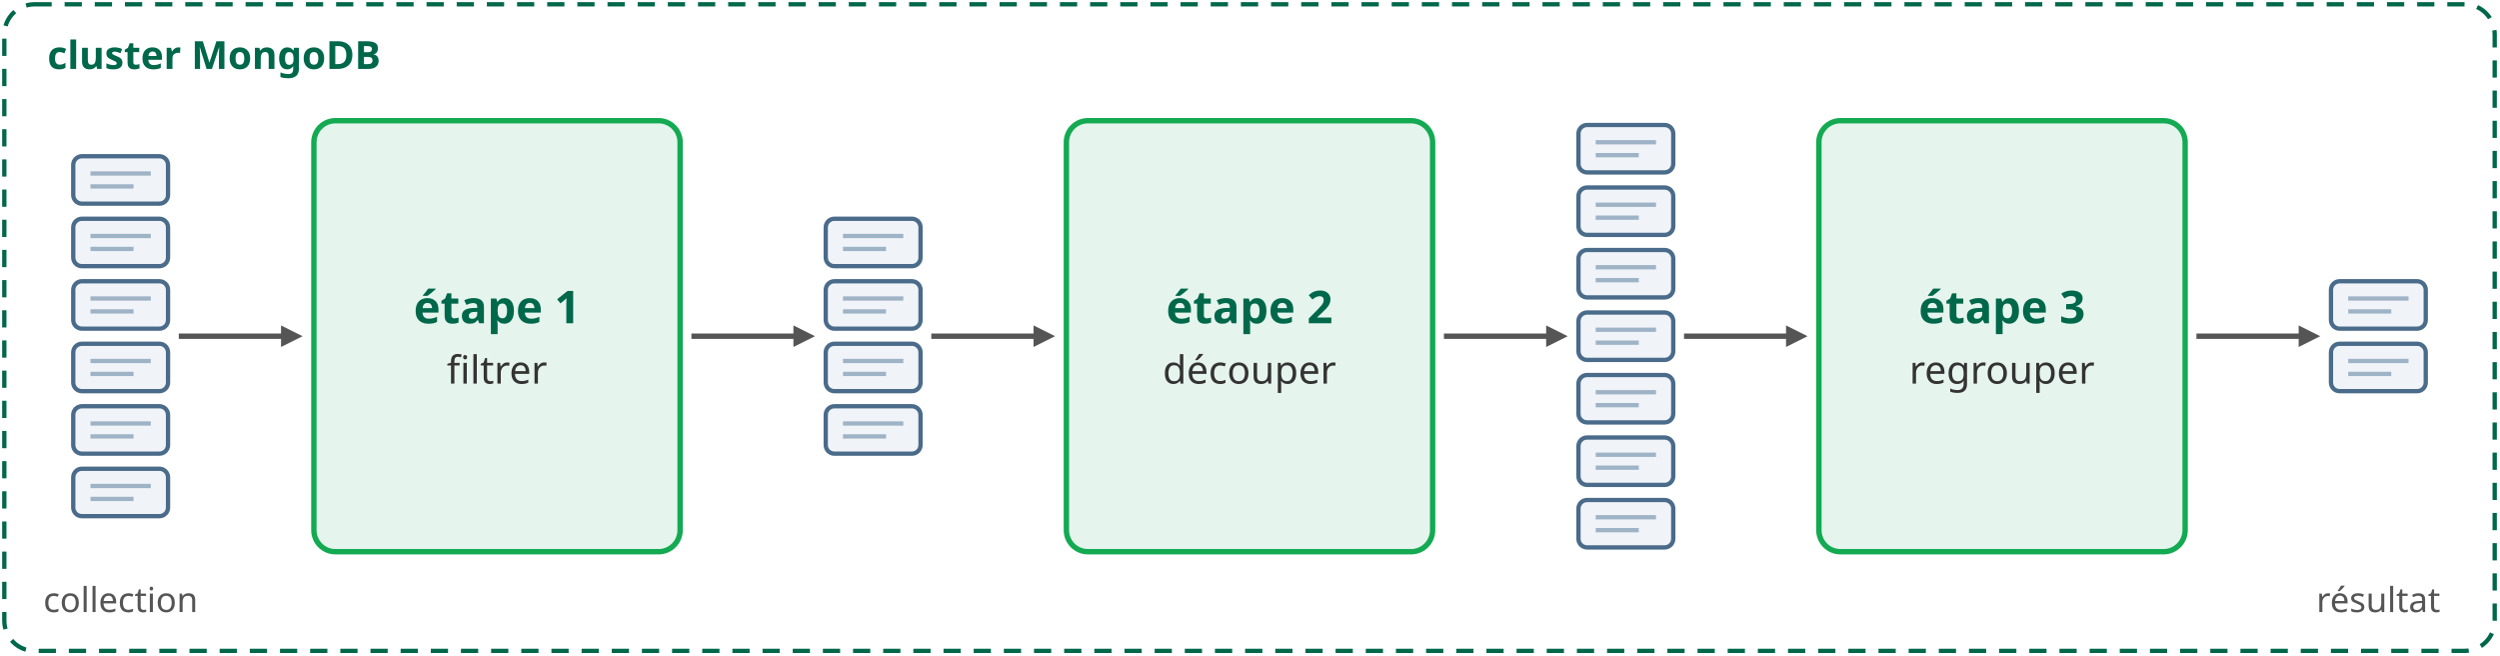
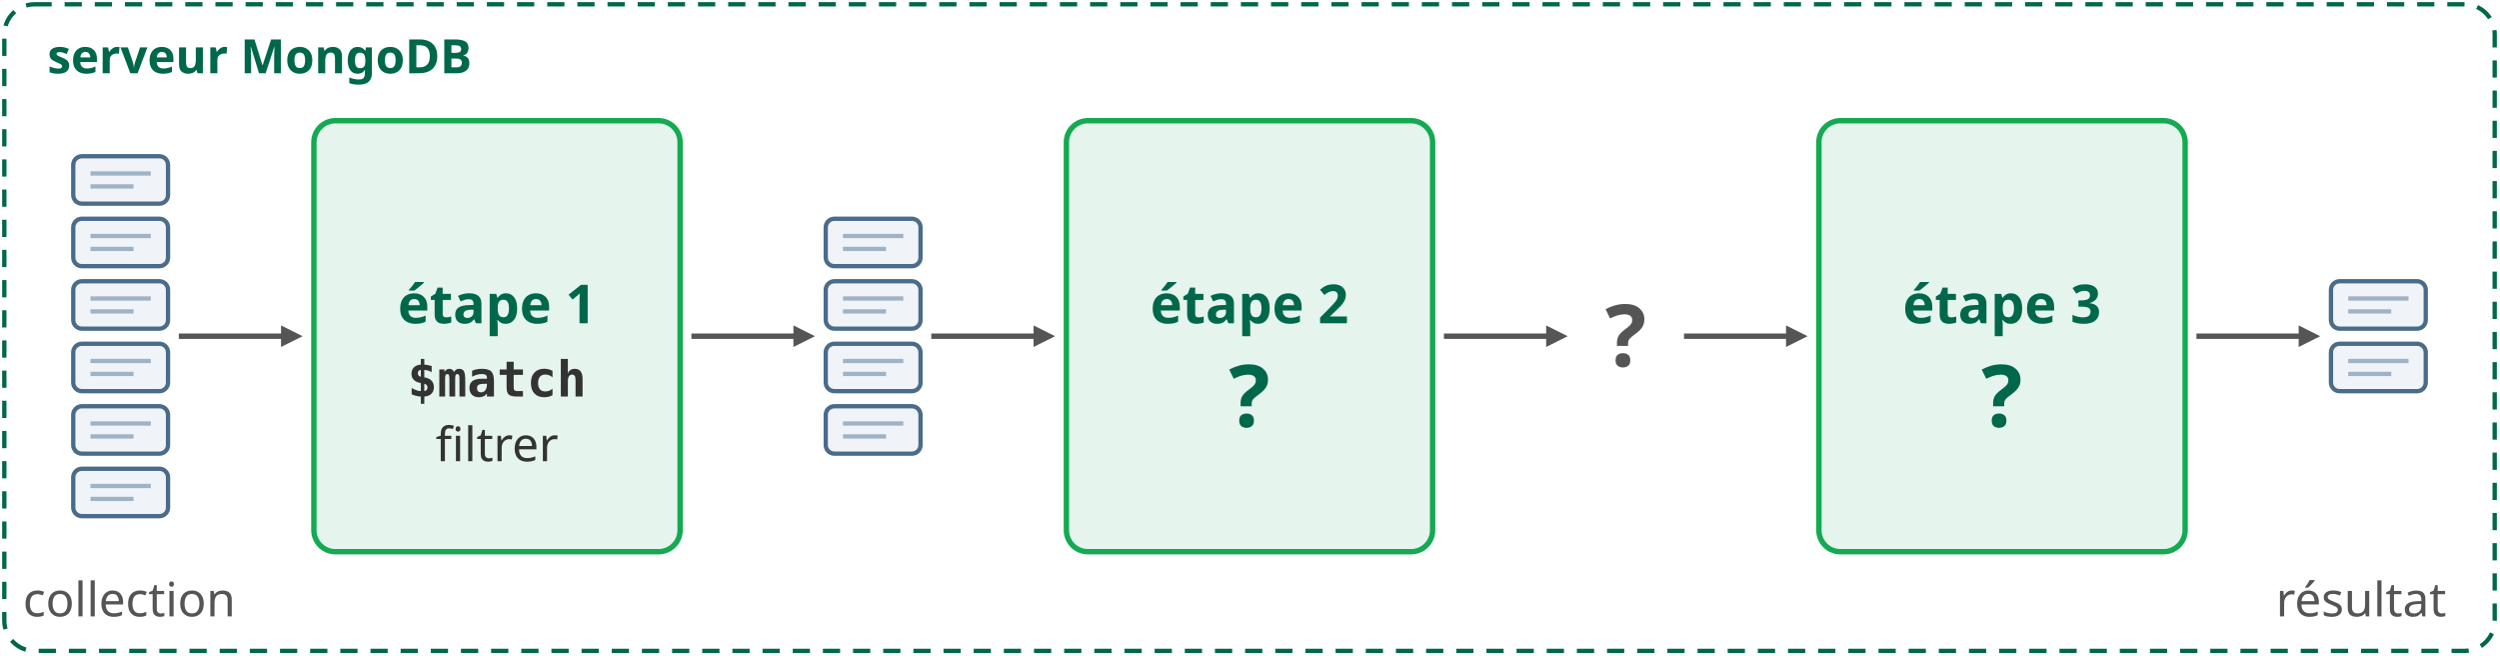
<svg xmlns="http://www.w3.org/2000/svg" viewBox="0 0 1160 304" font-family="sans-serif" role="img" aria-labelledby="t">
  <defs>
    <marker id="fl" viewBox="0 0 10 10" refX="5" refY="5" markerWidth="10" markerHeight="10" markerUnits="userSpaceOnUse" orient="auto-start-reverse">
      <path d="M0,0 L10,5 L0,10 z" fill="#555" />
    </marker>
  </defs>
  <rect x="2" y="2" width="1156" height="300" rx="14" fill="none" stroke="#00684a" stroke-width="2" stroke-dasharray="8 6" />
-   <text x="22" y="32" font-size="18" font-weight="bold" fill="#00684a">cluster MongoDB</text>
+   <text x="22" y="34" font-size="22" font-weight="bold" fill="#00684a">serveur MongoDB</text>
  <rect x="34.0" y="72.5" width="44" height="22" rx="4" fill="#f0f4f8" stroke="#4a6b8a" stroke-width="2" />
  <line x1="42.0" y1="80.5" x2="70.0" y2="80.5" stroke="#9fb3c6" stroke-width="2" />
  <line x1="42.0" y1="86.5" x2="62.0" y2="86.5" stroke="#9fb3c6" stroke-width="2" />
  <rect x="34.0" y="101.5" width="44" height="22" rx="4" fill="#f0f4f8" stroke="#4a6b8a" stroke-width="2" />
  <line x1="42.0" y1="109.5" x2="70.0" y2="109.5" stroke="#9fb3c6" stroke-width="2" />
  <line x1="42.0" y1="115.5" x2="62.0" y2="115.5" stroke="#9fb3c6" stroke-width="2" />
  <rect x="34.0" y="130.5" width="44" height="22" rx="4" fill="#f0f4f8" stroke="#4a6b8a" stroke-width="2" />
  <line x1="42.0" y1="138.5" x2="70.0" y2="138.5" stroke="#9fb3c6" stroke-width="2" />
  <line x1="42.0" y1="144.5" x2="62.0" y2="144.5" stroke="#9fb3c6" stroke-width="2" />
  <rect x="34.0" y="159.5" width="44" height="22" rx="4" fill="#f0f4f8" stroke="#4a6b8a" stroke-width="2" />
  <line x1="42.0" y1="167.5" x2="70.0" y2="167.5" stroke="#9fb3c6" stroke-width="2" />
  <line x1="42.0" y1="173.5" x2="62.0" y2="173.5" stroke="#9fb3c6" stroke-width="2" />
  <rect x="34.0" y="188.5" width="44" height="22" rx="4" fill="#f0f4f8" stroke="#4a6b8a" stroke-width="2" />
  <line x1="42.0" y1="196.5" x2="70.0" y2="196.5" stroke="#9fb3c6" stroke-width="2" />
  <line x1="42.0" y1="202.5" x2="62.0" y2="202.5" stroke="#9fb3c6" stroke-width="2" />
  <rect x="34.0" y="217.5" width="44" height="22" rx="4" fill="#f0f4f8" stroke="#4a6b8a" stroke-width="2" />
  <line x1="42.0" y1="225.5" x2="70.0" y2="225.5" stroke="#9fb3c6" stroke-width="2" />
  <line x1="42.0" y1="231.5" x2="62.0" y2="231.5" stroke="#9fb3c6" stroke-width="2" />
-   <text x="56.0" y="284" font-size="16" fill="#555" text-anchor="middle">collection</text>
+   <text x="60.0" y="286" font-size="22" fill="#555" text-anchor="middle">collection</text>
  <line x1="83" y1="156" x2="135.45" y2="156" stroke="#555" stroke-width="2.5" marker-end="url(#fl)" />
  <rect x="145.7" y="56" width="170" height="200" rx="10" fill="#e6f4ee" stroke="#13aa52" stroke-width="2.5" />
-   <text x="230.7" y="150.0" font-size="21" font-weight="bold" fill="#00684a" text-anchor="middle">étape 1</text>
-   <text x="230.7" y="178.0" font-size="18" fill="#333" text-anchor="middle">filtrer</text>
+   <text x="230.7" y="150.0" font-size="25" font-weight="bold" fill="#00684a" text-anchor="middle">étape 1</text>
+   <text x="230.7" y="184.0" font-size="23" fill="#333" text-anchor="middle">
+     <tspan font-family="monospace" font-weight="bold">$match</tspan>
+   </text>
+   <text x="230.7" y="214.0" font-size="22" fill="#333" text-anchor="middle">filtrer</text>
  <line x1="320.95" y1="156" x2="373.3" y2="156" stroke="#555" stroke-width="2.5" marker-end="url(#fl)" />
  <rect x="383.3" y="101.5" width="44" height="22" rx="4" fill="#f0f4f8" stroke="#4a6b8a" stroke-width="2" />
  <line x1="391.3" y1="109.5" x2="419.3" y2="109.5" stroke="#9fb3c6" stroke-width="2" />
  <line x1="391.3" y1="115.5" x2="411.3" y2="115.5" stroke="#9fb3c6" stroke-width="2" />
  <rect x="383.3" y="130.5" width="44" height="22" rx="4" fill="#f0f4f8" stroke="#4a6b8a" stroke-width="2" />
  <line x1="391.3" y1="138.5" x2="419.3" y2="138.5" stroke="#9fb3c6" stroke-width="2" />
  <line x1="391.3" y1="144.5" x2="411.3" y2="144.5" stroke="#9fb3c6" stroke-width="2" />
  <rect x="383.3" y="159.5" width="44" height="22" rx="4" fill="#f0f4f8" stroke="#4a6b8a" stroke-width="2" />
  <line x1="391.3" y1="167.5" x2="419.3" y2="167.5" stroke="#9fb3c6" stroke-width="2" />
  <line x1="391.3" y1="173.5" x2="411.3" y2="173.5" stroke="#9fb3c6" stroke-width="2" />
  <rect x="383.3" y="188.5" width="44" height="22" rx="4" fill="#f0f4f8" stroke="#4a6b8a" stroke-width="2" />
  <line x1="391.3" y1="196.5" x2="419.3" y2="196.5" stroke="#9fb3c6" stroke-width="2" />
  <line x1="391.3" y1="202.5" x2="411.3" y2="202.5" stroke="#9fb3c6" stroke-width="2" />
  <line x1="432.3" y1="156" x2="484.75" y2="156" stroke="#555" stroke-width="2.5" marker-end="url(#fl)" />
  <rect x="495.0" y="56" width="170" height="200" rx="10" fill="#e6f4ee" stroke="#13aa52" stroke-width="2.5" />
-   <text x="580.0" y="150.0" font-size="21" font-weight="bold" fill="#00684a" text-anchor="middle">étape 2</text>
-   <text x="580.0" y="178.0" font-size="18" fill="#333" text-anchor="middle">découper</text>
+   <text x="580.0" y="150.0" font-size="25" font-weight="bold" fill="#00684a" text-anchor="middle">étape 2</text>
+   <text x="580.0" y="198.0" font-size="40" font-weight="bold" fill="#00684a" text-anchor="middle">?</text>
  <line x1="670.25" y1="156" x2="722.7" y2="156" stroke="#555" stroke-width="2.5" marker-end="url(#fl)" />
-   <rect x="732.7" y="58.0" width="44" height="22" rx="4" fill="#f0f4f8" stroke="#4a6b8a" stroke-width="2" />
-   <line x1="740.7" y1="66.0" x2="768.7" y2="66.0" stroke="#9fb3c6" stroke-width="2" />
-   <line x1="740.7" y1="72.0" x2="760.7" y2="72.0" stroke="#9fb3c6" stroke-width="2" />
-   <rect x="732.7" y="87.0" width="44" height="22" rx="4" fill="#f0f4f8" stroke="#4a6b8a" stroke-width="2" />
-   <line x1="740.7" y1="95.0" x2="768.7" y2="95.0" stroke="#9fb3c6" stroke-width="2" />
-   <line x1="740.7" y1="101.0" x2="760.7" y2="101.0" stroke="#9fb3c6" stroke-width="2" />
-   <rect x="732.7" y="116.0" width="44" height="22" rx="4" fill="#f0f4f8" stroke="#4a6b8a" stroke-width="2" />
-   <line x1="740.7" y1="124.0" x2="768.7" y2="124.0" stroke="#9fb3c6" stroke-width="2" />
-   <line x1="740.7" y1="130.0" x2="760.7" y2="130.0" stroke="#9fb3c6" stroke-width="2" />
-   <rect x="732.7" y="145.0" width="44" height="22" rx="4" fill="#f0f4f8" stroke="#4a6b8a" stroke-width="2" />
-   <line x1="740.7" y1="153.0" x2="768.7" y2="153.0" stroke="#9fb3c6" stroke-width="2" />
-   <line x1="740.7" y1="159.0" x2="760.7" y2="159.0" stroke="#9fb3c6" stroke-width="2" />
-   <rect x="732.7" y="174.0" width="44" height="22" rx="4" fill="#f0f4f8" stroke="#4a6b8a" stroke-width="2" />
-   <line x1="740.7" y1="182.0" x2="768.7" y2="182.0" stroke="#9fb3c6" stroke-width="2" />
-   <line x1="740.7" y1="188.0" x2="760.7" y2="188.0" stroke="#9fb3c6" stroke-width="2" />
-   <rect x="732.7" y="203.0" width="44" height="22" rx="4" fill="#f0f4f8" stroke="#4a6b8a" stroke-width="2" />
-   <line x1="740.7" y1="211.0" x2="768.7" y2="211.0" stroke="#9fb3c6" stroke-width="2" />
-   <line x1="740.7" y1="217.0" x2="760.7" y2="217.0" stroke="#9fb3c6" stroke-width="2" />
-   <rect x="732.7" y="232.0" width="44" height="22" rx="4" fill="#f0f4f8" stroke="#4a6b8a" stroke-width="2" />
-   <line x1="740.7" y1="240.0" x2="768.7" y2="240.0" stroke="#9fb3c6" stroke-width="2" />
-   <line x1="740.7" y1="246.0" x2="760.7" y2="246.0" stroke="#9fb3c6" stroke-width="2" />
+   <text x="754.7" y="170" font-size="40" font-weight="bold" fill="#555" text-anchor="middle">?</text>
  <line x1="781.7" y1="156" x2="834.05" y2="156" stroke="#555" stroke-width="2.5" marker-end="url(#fl)" />
  <rect x="844.3" y="56" width="170" height="200" rx="10" fill="#e6f4ee" stroke="#13aa52" stroke-width="2.5" />
-   <text x="929.3" y="150.0" font-size="21" font-weight="bold" fill="#00684a" text-anchor="middle">étape 3</text>
-   <text x="929.3" y="178.0" font-size="18" fill="#333" text-anchor="middle">regrouper</text>
+   <text x="929.3" y="150.0" font-size="25" font-weight="bold" fill="#00684a" text-anchor="middle">étape 3</text>
+   <text x="929.3" y="198.0" font-size="40" font-weight="bold" fill="#00684a" text-anchor="middle">?</text>
  <line x1="1019.55" y1="156" x2="1072" y2="156" stroke="#555" stroke-width="2.5" marker-end="url(#fl)" />
  <rect x="1082.0" y="130.5" width="44" height="22" rx="4" fill="#f0f4f8" stroke="#4a6b8a" stroke-width="2" />
  <line x1="1090.0" y1="138.5" x2="1118.0" y2="138.5" stroke="#9fb3c6" stroke-width="2" />
  <line x1="1090.0" y1="144.5" x2="1110.0" y2="144.5" stroke="#9fb3c6" stroke-width="2" />
  <rect x="1082.0" y="159.5" width="44" height="22" rx="4" fill="#f0f4f8" stroke="#4a6b8a" stroke-width="2" />
  <line x1="1090.0" y1="167.5" x2="1118.0" y2="167.5" stroke="#9fb3c6" stroke-width="2" />
  <line x1="1090.0" y1="173.5" x2="1110.0" y2="173.5" stroke="#9fb3c6" stroke-width="2" />
-   <text x="1104.0" y="284" font-size="16" fill="#555" text-anchor="middle">résultat</text>
+   <text x="1096.0" y="286" font-size="22" fill="#555" text-anchor="middle">résultat</text>
</svg>
